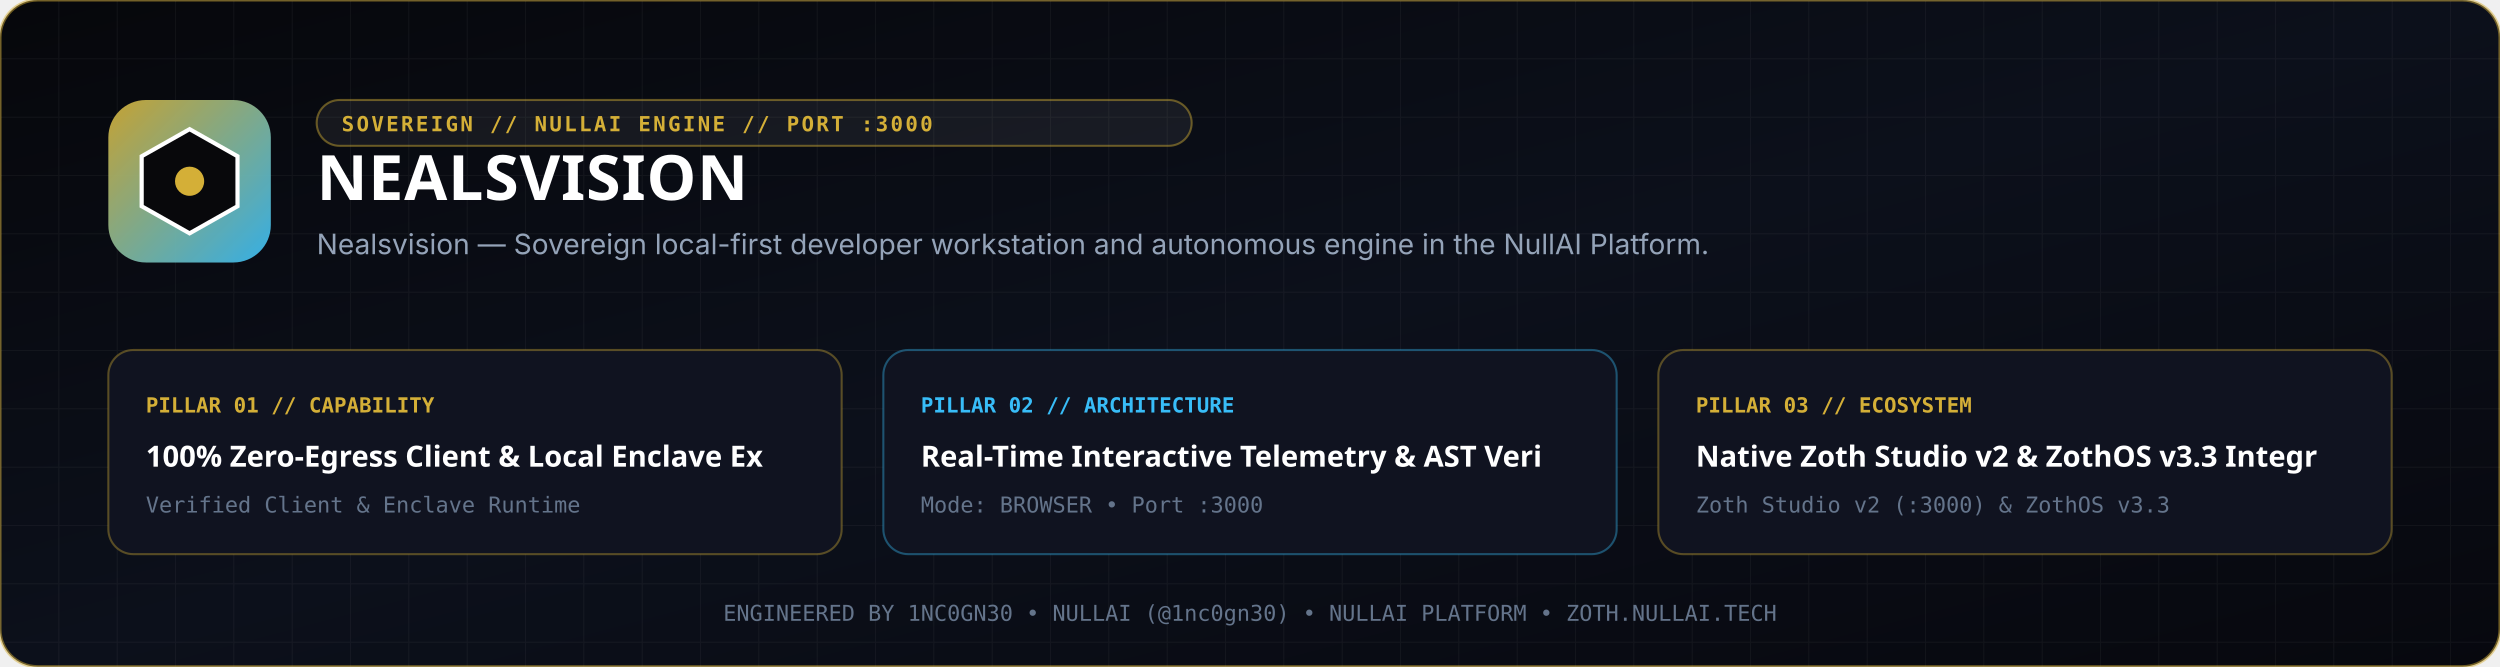
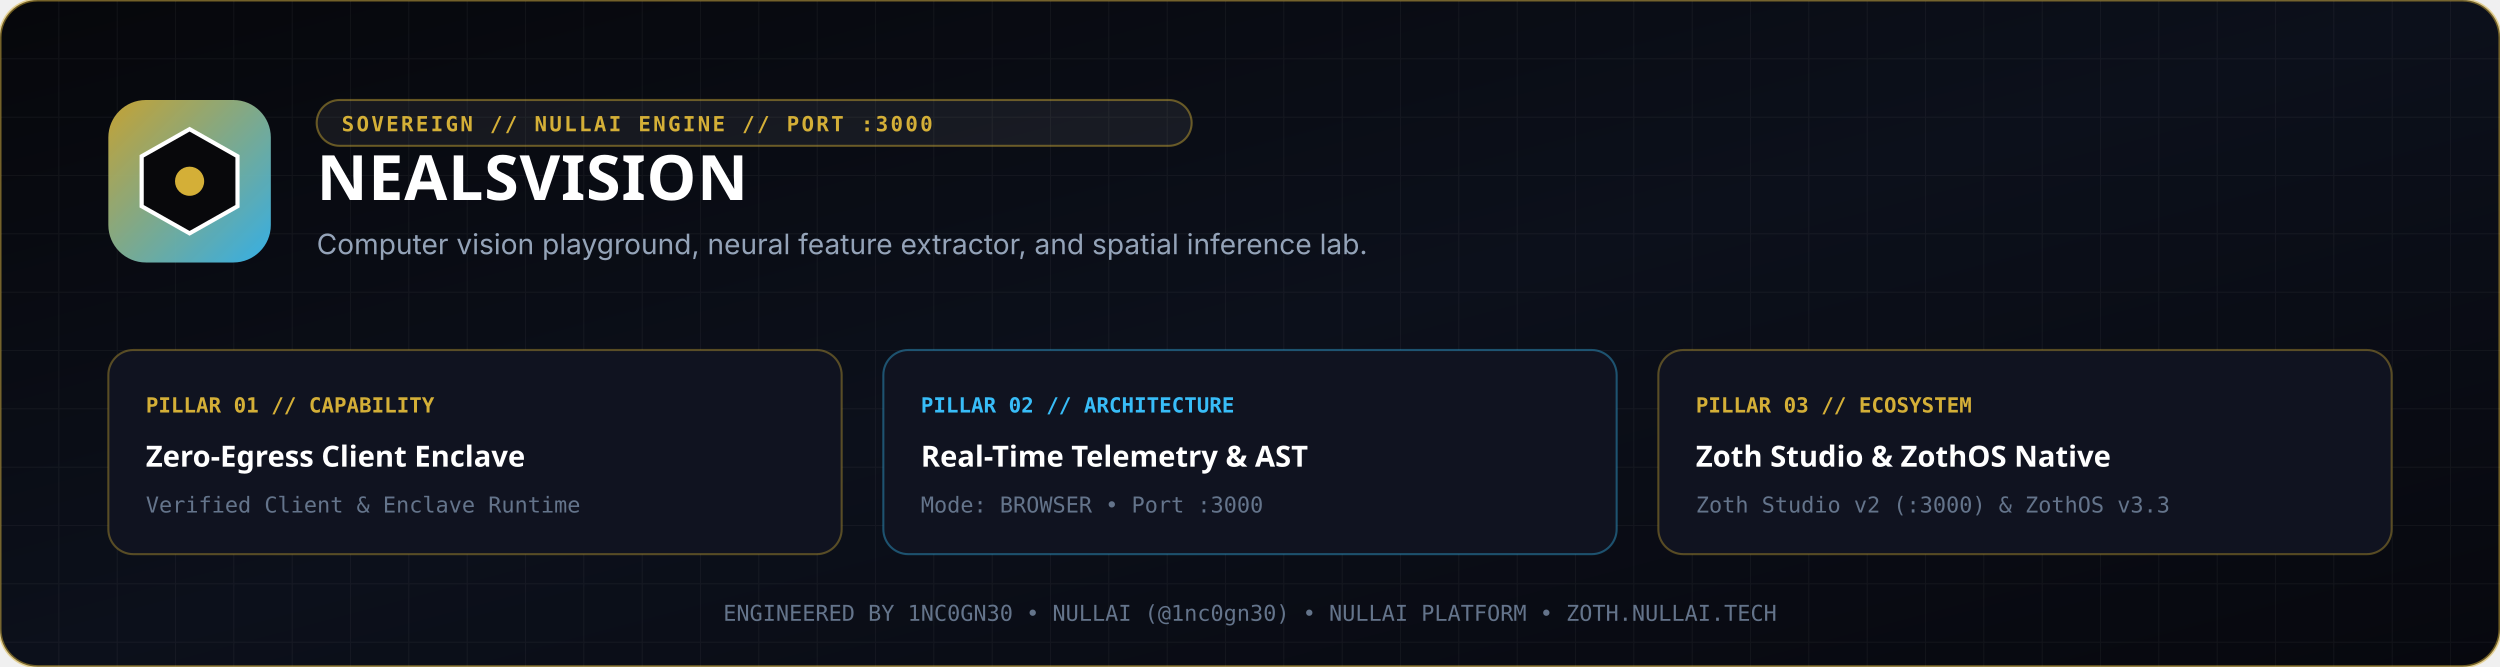
<svg xmlns="http://www.w3.org/2000/svg" viewBox="0 0 1200 320" width="100%" height="100%">
  <defs>
    <linearGradient id="bg" x1="0%" y1="0%" x2="100%" y2="100%">
      <stop offset="0%" stop-color="#06070B" />
      <stop offset="50%" stop-color="#0C101B" />
      <stop offset="100%" stop-color="#07080E" />
    </linearGradient>
    <linearGradient id="accent" x1="0%" y1="0%" x2="100%" y2="100%">
      <stop offset="0%" stop-color="#D4AF37" />
      <stop offset="100%" stop-color="#38BDF8" />
    </linearGradient>
    <pattern id="grid" width="28" height="28" patternUnits="userSpaceOnUse">
      <path d="M 28 0 L 0 0 0 28" fill="none" stroke="rgba(255,255,255,0.04)" stroke-width="1" />
    </pattern>
  </defs>
  <rect width="1200" height="320" rx="18" fill="url(#bg)" stroke="#D4AF37" stroke-opacity="0.5" stroke-width="1.5" />
  <rect width="1200" height="320" rx="18" fill="url(#grid)" />
  <g transform="translate(52, 48)">
    <rect width="78" height="78" rx="18" fill="url(#accent)" opacity="0.92" />
    <polygon points="39,14 62,27 62,51 39,64 16,51 16,27" fill="#08080B" stroke="#FFFFFF" stroke-width="2" />
    <circle cx="39" cy="39" r="7" fill="#D4AF37" />
  </g>
  <g transform="translate(152, 62)">
    <rect x="0" y="-14" width="420" height="22" rx="11" fill="rgba(255,255,255,0.06)" stroke="#D4AF37" stroke-opacity="0.45" />
    <text x="12" y="1" fill="#D4AF37" font-family="JetBrains Mono, monospace" font-size="10" font-weight="700" letter-spacing="1.1">SOVEREIGN // NULLAI ENGINE // PORT :3000</text>
    <text x="0" y="34" fill="#FFFFFF" font-family="Syne, Space Grotesk, sans-serif" font-size="30" font-weight="800" letter-spacing="0.4">NEALSVISION</text>
-     <text x="0" y="60" fill="#94A3B8" font-family="Inter, sans-serif" font-size="13.5">Nealsvision — Sovereign local-first developer workstation and autonomous engine in the NullAI Platform.</text>
+     <text x="0" y="60" fill="#94A3B8" font-family="Inter, sans-serif" font-size="13.5">Computer vision playground, neural feature extractor, and spatial inference lab.</text>
  </g>
  <g transform="translate(52, 168)">
    <rect x="0" y="0" width="352" height="98" rx="12" fill="#101320" stroke="#D4AF37" stroke-opacity="0.38" />
    <text x="18" y="30" fill="#D4AF37" font-family="JetBrains Mono, monospace" font-size="10" font-weight="700">PILLAR 01 // CAPABILITY</text>
-     <text x="18" y="56" fill="#FFFFFF" font-family="Space Grotesk, sans-serif" font-size="14" font-weight="700">100% Zero-Egress Client &amp; Local Enclave Ex</text>
+     <text x="18" y="56" fill="#FFFFFF" font-family="Space Grotesk, sans-serif" font-size="14" font-weight="700">Zero-Egress Client Enclave</text>
    <text x="18" y="78" fill="#64748B" font-family="JetBrains Mono, monospace" font-size="10.5">Verified Client &amp; Enclave Runtime</text>
    <rect x="372" y="0" width="352" height="98" rx="12" fill="#101320" stroke="#38BDF8" stroke-opacity="0.38" />
    <text x="390" y="30" fill="#38BDF8" font-family="JetBrains Mono, monospace" font-size="10" font-weight="700">PILLAR 02 // ARCHITECTURE</text>
-     <text x="390" y="56" fill="#FFFFFF" font-family="Space Grotesk, sans-serif" font-size="14" font-weight="700">Real-Time Interactive Telemetry &amp; AST Veri</text>
+     <text x="390" y="56" fill="#FFFFFF" font-family="Space Grotesk, sans-serif" font-size="14" font-weight="700">Real-Time Telemetry &amp; AST</text>
    <text x="390" y="78" fill="#64748B" font-family="JetBrains Mono, monospace" font-size="10.5">Mode: BROWSER • Port :3000</text>
    <rect x="744" y="0" width="352" height="98" rx="12" fill="#101320" stroke="#D4AF37" stroke-opacity="0.38" />
    <text x="762" y="30" fill="#D4AF37" font-family="JetBrains Mono, monospace" font-size="10" font-weight="700">PILLAR 03 // ECOSYSTEM</text>
-     <text x="762" y="56" fill="#FFFFFF" font-family="Space Grotesk, sans-serif" font-size="14" font-weight="700">Native Zoth Studio v2 &amp; ZothOS v3.3 Integr</text>
+     <text x="762" y="56" fill="#FFFFFF" font-family="Space Grotesk, sans-serif" font-size="14" font-weight="700">Zoth Studio &amp; ZothOS Native</text>
    <text x="762" y="78" fill="#64748B" font-family="JetBrains Mono, monospace" font-size="10.5">Zoth Studio v2 (:3000) &amp; ZothOS v3.3</text>
  </g>
  <text x="600" y="298" text-anchor="middle" fill="#64748B" font-family="JetBrains Mono, monospace" font-size="10.5">
    ENGINEERED BY 1NC0GN30 • NULLAI (@1nc0gn30)  •  NULLAI PLATFORM  •  ZOTH.NULLAI.TECH
  </text>
</svg>
